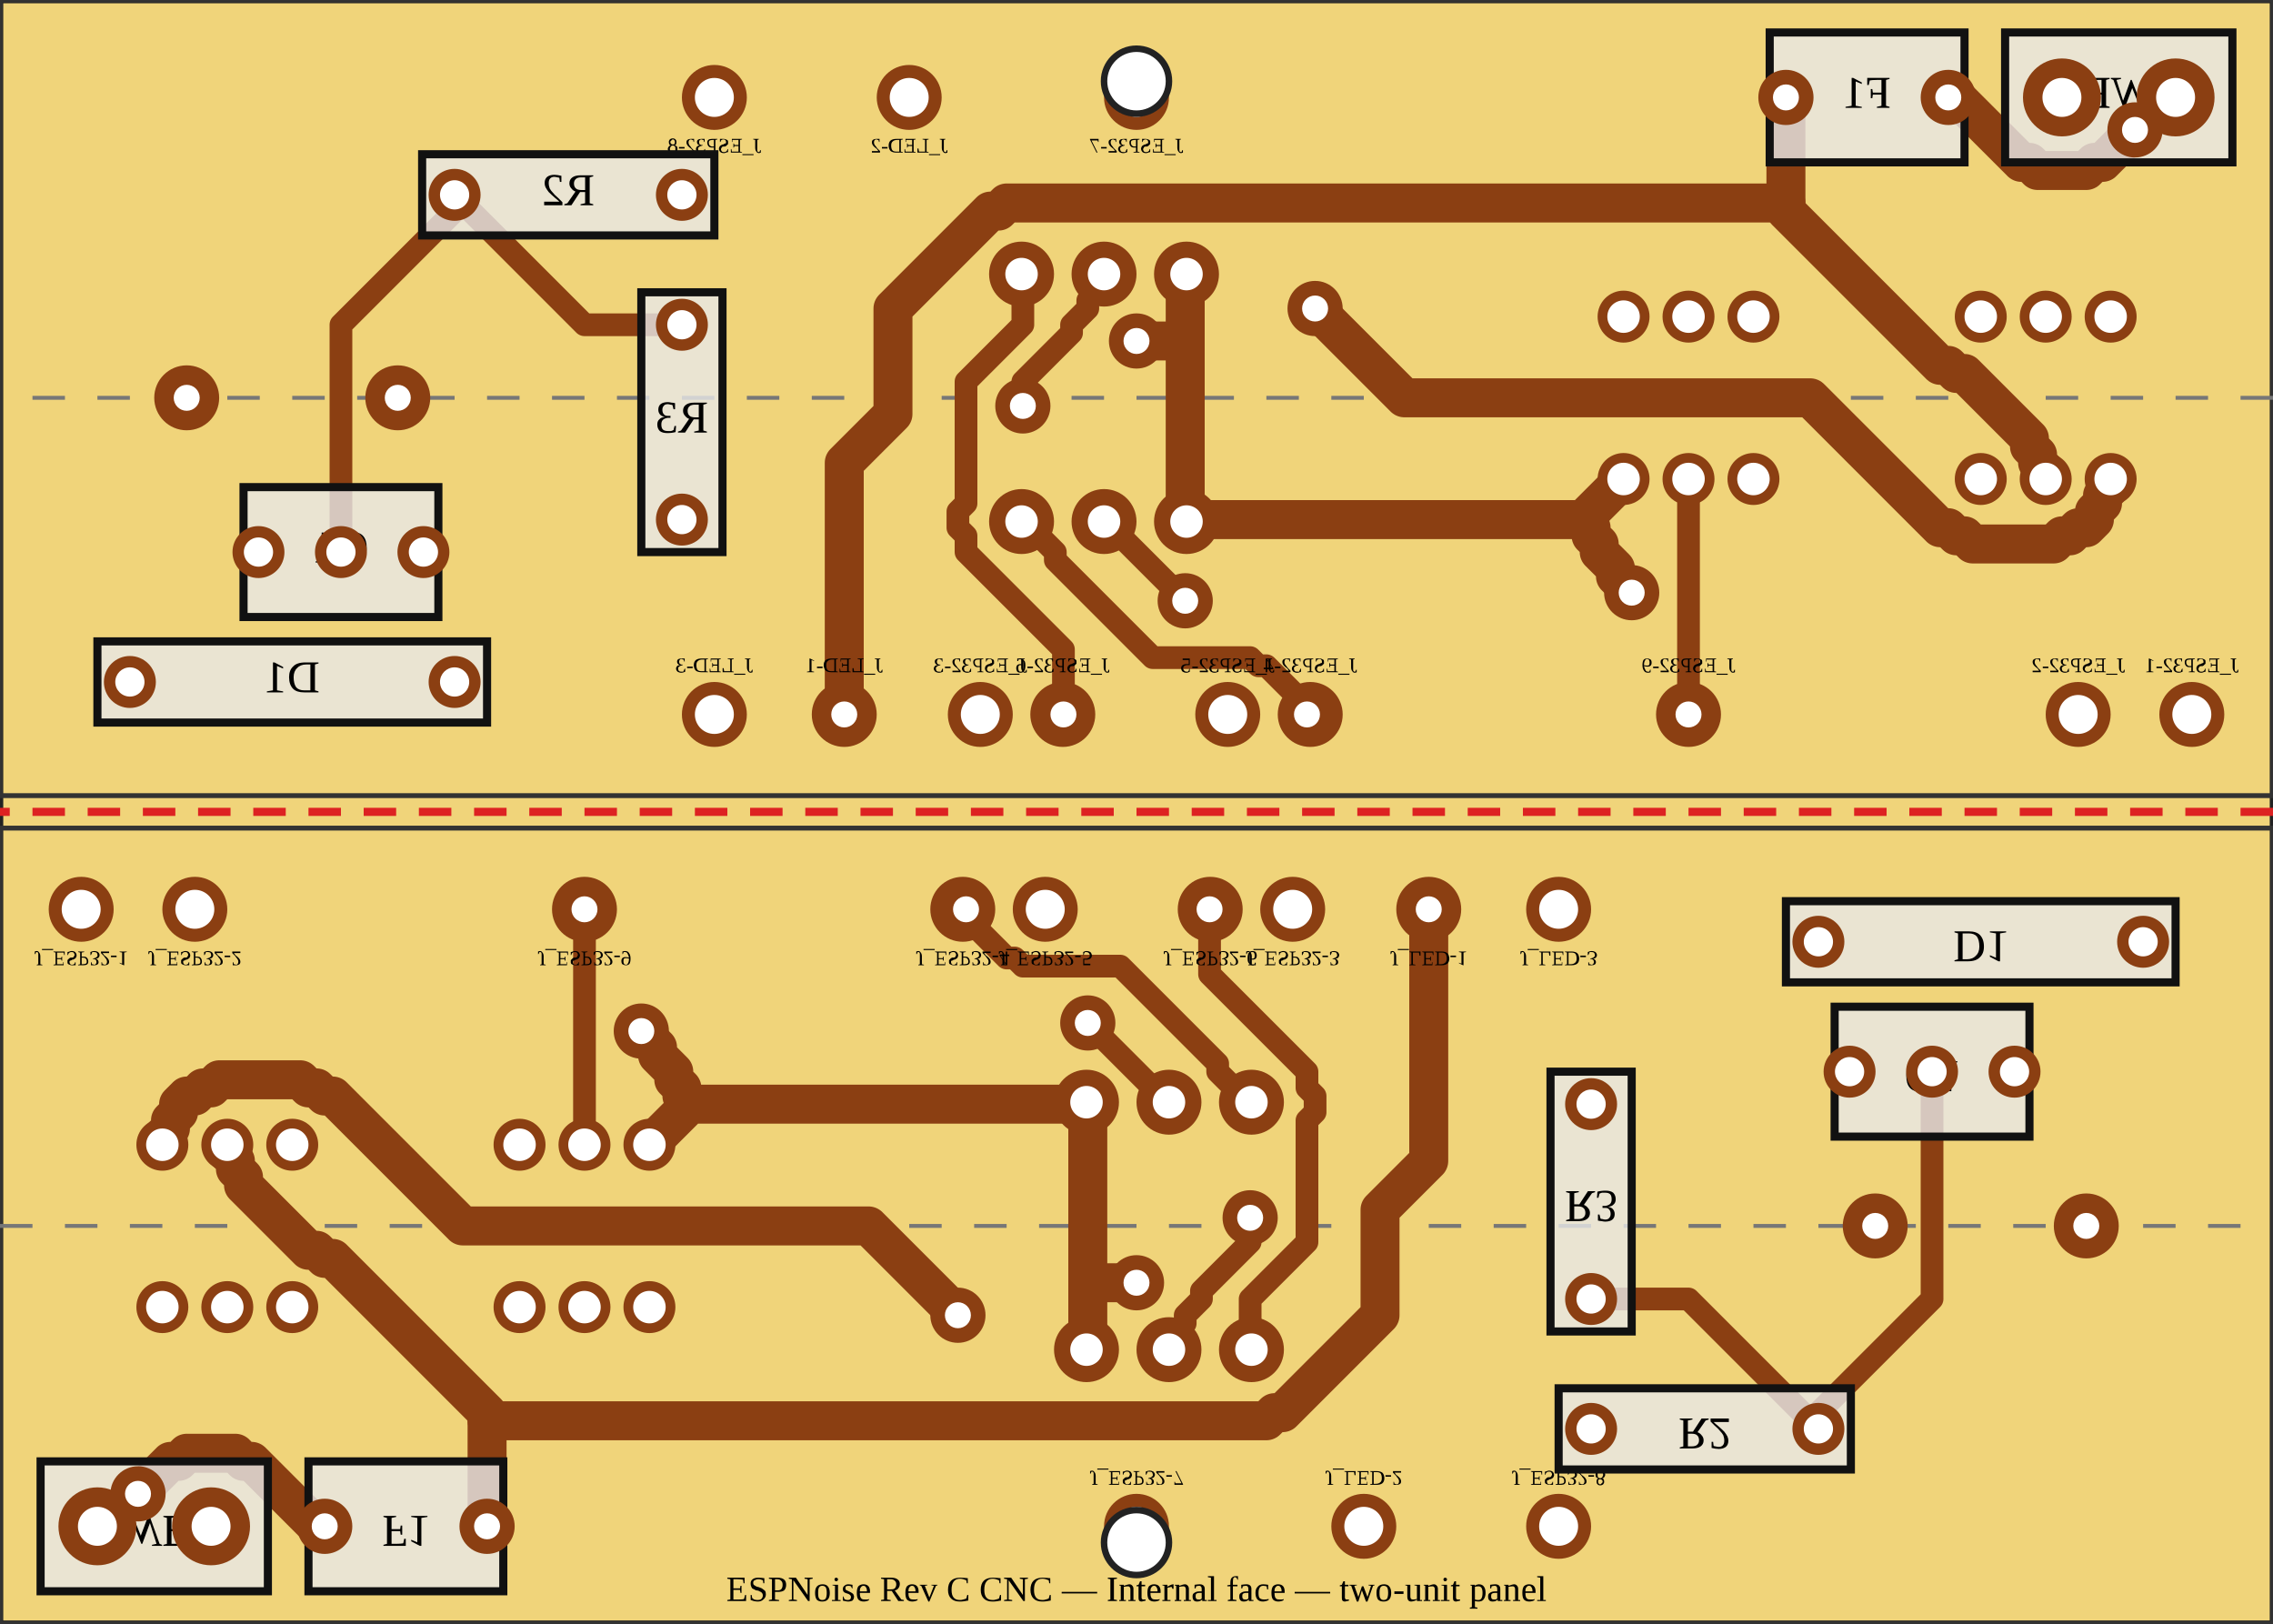
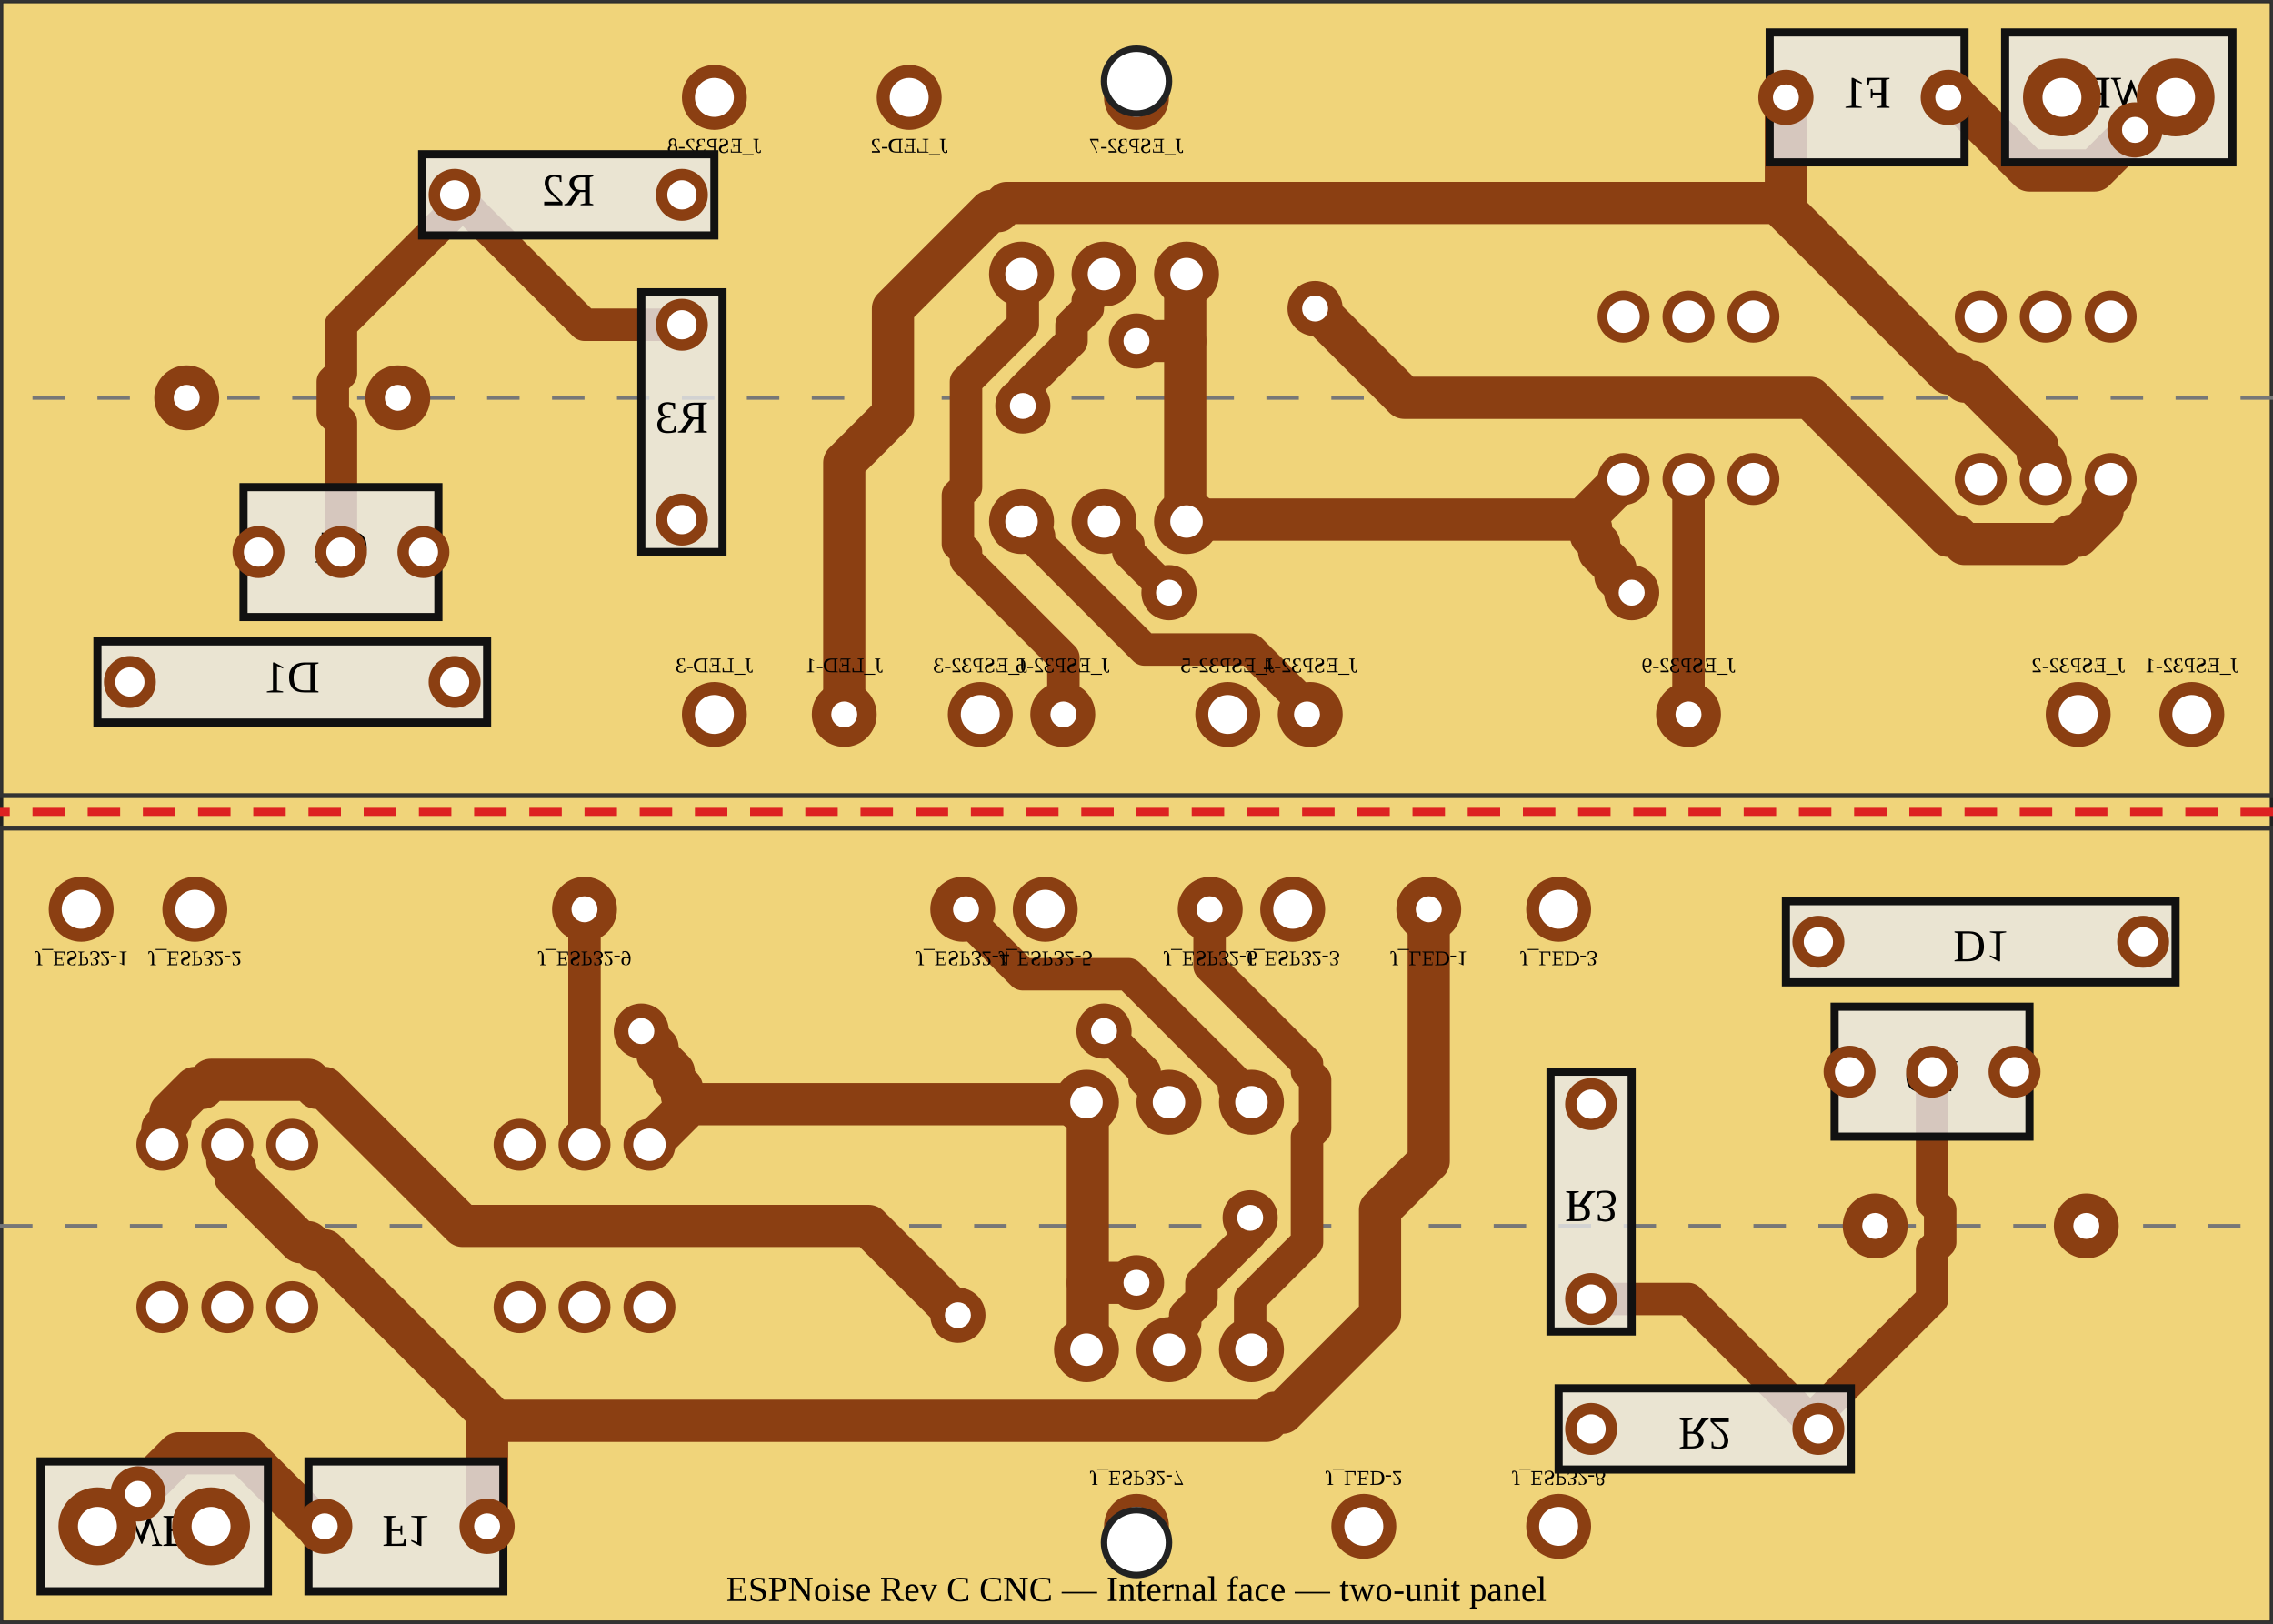
<svg xmlns="http://www.w3.org/2000/svg" width="70.0mm" height="50.0mm" viewBox="0 0 70.0 50.0">
  <rect width="70.0" height="50.0" fill="#f0d47a" stroke="#222" stroke-width="0.2" />
  <g transform="translate(70.0 0) scale(-1 1)">
    <g transform="">
      <rect width="70.0" height="24.5" fill="none" stroke="#333" stroke-width="0.15" />
      <line x1="0" y1="12.25" x2="70.0" y2="12.25" stroke="#777" stroke-width="0.12" stroke-dasharray="1,1" />
-       <polyline points="38.5,16.0 37.5,17.0 37.5,17.25 34.5,20.25 31.5,20.25 31.25,20.5 31.0,20.5 29.75,21.75 29.75,22.0" fill="none" stroke="#8b3f12" stroke-width="0.7" stroke-linecap="round" stroke-linejoin="round" />
-       <polyline points="36.0,16.0 33.5,18.5" fill="none" stroke="#8b3f12" stroke-width="0.7" stroke-linecap="round" stroke-linejoin="round" />
-       <polyline points="38.5,8.5 38.5,10.0 40.25,11.75 40.25,15.5 40.5,15.75 40.5,16.25 40.25,16.5 40.25,17.0 37.25,20.0 37.25,22.0" fill="none" stroke="#8b3f12" stroke-width="0.7" stroke-linecap="round" stroke-linejoin="round" />
-       <polyline points="36.0,8.5 36.25,8.75 36.25,9.0 36.5,9.25 36.5,9.5 37.0,10.0 37.0,10.25 38.5,11.75 38.5,12.5" fill="none" stroke="#8b3f12" stroke-width="0.7" stroke-linecap="round" stroke-linejoin="round" />
-       <polyline points="18.0,14.75 18.0,22.0" fill="none" stroke="#8b3f12" stroke-width="0.7" stroke-linecap="round" stroke-linejoin="round" />
-       <polyline points="20.0,14.75 21.25,16.0 33.5,16.0" fill="none" stroke="#8b3f12" stroke-width="1.2" stroke-linecap="round" stroke-linejoin="round" />
-       <polyline points="33.5,16.0 33.5,8.5" fill="none" stroke="#8b3f12" stroke-width="1.2" stroke-linecap="round" stroke-linejoin="round" />
-       <polyline points="33.5,10.5 35.0,10.5" fill="none" stroke="#8b3f12" stroke-width="1.2" stroke-linecap="round" stroke-linejoin="round" />
-       <polyline points="21.25,16.0 21.0,16.25 21.0,16.5 20.75,16.75 20.75,17.0 20.25,17.5 20.25,17.75 19.75,18.25" fill="none" stroke="#8b3f12" stroke-width="1.2" stroke-linecap="round" stroke-linejoin="round" />
-       <polyline points="4.25,4.0 5.25,5.0 5.5,5.0 5.75,5.25 7.25,5.25 7.5,5.0 7.75,5.0 9.75,3.0 10.0,3.0" fill="none" stroke="#8b3f12" stroke-width="1.2" stroke-linecap="round" stroke-linejoin="round" />
-       <polyline points="7.0,14.75 7.0,14.5 7.25,14.25 7.25,14.0 7.5,13.75 7.5,13.5 9.5,11.5 9.75,11.5 10.0,11.25 10.25,11.25 15.0,6.5 15.0,3.0" fill="none" stroke="#8b3f12" stroke-width="1.2" stroke-linecap="round" stroke-linejoin="round" />
-       <polyline points="15.0,6.25 39.0,6.25 39.25,6.5 39.5,6.5 42.5,9.5 42.5,12.75 44.0,14.25 44.0,22.0" fill="none" stroke="#8b3f12" stroke-width="1.2" stroke-linecap="round" stroke-linejoin="round" />
-       <polyline points="56.0,6.0 52.0,10.0 49.0,10.0" fill="none" stroke="#8b3f12" stroke-width="0.7" stroke-linecap="round" stroke-linejoin="round" />
-       <polyline points="55.75,6.25 59.5,10.0 59.5,17.0" fill="none" stroke="#8b3f12" stroke-width="0.7" stroke-linecap="round" stroke-linejoin="round" />
-       <polyline points="5.0,14.75 5.0,15.0 5.25,15.25 5.25,15.5 5.5,15.75 5.5,16.0 5.75,16.25 6.0,16.25 6.25,16.5 6.5,16.5 6.75,16.75 9.25,16.75 9.5,16.5 9.75,16.5 10.0,16.25 10.25,16.25 14.25,12.25 26.75,12.25 29.5,9.5" fill="none" stroke="#8b3f12" stroke-width="1.2" stroke-linecap="round" stroke-linejoin="round" />
+       <polyline points="38.5,16.0 38.0,16.5 38.0,16.75 34.75,20.0 31.5,20.0 29.75,21.75 29.75,22.0" fill="none" stroke="#8b3f12" stroke-width="1.0" stroke-linecap="round" stroke-linejoin="round" />
+       <polyline points="36.0,16.0 35.25,16.75 35.25,17.0 34.0,18.25" fill="none" stroke="#8b3f12" stroke-width="1.0" stroke-linecap="round" stroke-linejoin="round" />
+       <polyline points="38.5,8.5 38.5,10.0 40.25,11.75 40.25,15.0 40.5,15.25 40.5,16.75 40.25,17.0 40.25,17.25 37.25,20.25 37.25,22.0" fill="none" stroke="#8b3f12" stroke-width="1.0" stroke-linecap="round" stroke-linejoin="round" />
+       <polyline points="36.0,8.5 36.25,8.75 36.25,9.0 36.5,9.25 36.5,9.5 37.0,10.0 37.0,10.5 38.5,12.0 38.5,12.5" fill="none" stroke="#8b3f12" stroke-width="1.0" stroke-linecap="round" stroke-linejoin="round" />
+       <polyline points="18.0,14.75 18.0,22.0" fill="none" stroke="#8b3f12" stroke-width="1.0" stroke-linecap="round" stroke-linejoin="round" />
+       <polyline points="20.0,14.75 21.25,16.0 33.5,16.0" fill="none" stroke="#8b3f12" stroke-width="1.3" stroke-linecap="round" stroke-linejoin="round" />
+       <polyline points="33.5,16.0 33.5,8.5" fill="none" stroke="#8b3f12" stroke-width="1.3" stroke-linecap="round" stroke-linejoin="round" />
+       <polyline points="33.5,10.5 35.0,10.5" fill="none" stroke="#8b3f12" stroke-width="1.3" stroke-linecap="round" stroke-linejoin="round" />
+       <polyline points="21.25,16.0 21.0,16.25 21.0,16.5 20.75,16.75 20.75,17.0 20.25,17.5 20.25,17.75 19.75,18.25" fill="none" stroke="#8b3f12" stroke-width="1.3" stroke-linecap="round" stroke-linejoin="round" />
+       <polyline points="4.25,4.0 5.5,5.25 7.5,5.25 9.75,3.0 10.0,3.0" fill="none" stroke="#8b3f12" stroke-width="1.3" stroke-linecap="round" stroke-linejoin="round" />
+       <polyline points="7.0,14.75 7.0,14.25 7.25,14.0 7.25,13.75 9.25,11.75 9.5,11.75 9.75,11.5 10.0,11.5 15.0,6.5 15.0,3.0" fill="none" stroke="#8b3f12" stroke-width="1.3" stroke-linecap="round" stroke-linejoin="round" />
+       <polyline points="15.0,6.25 39.0,6.25 39.25,6.5 39.5,6.5 42.5,9.5 42.5,12.75 44.0,14.25 44.0,22.0" fill="none" stroke="#8b3f12" stroke-width="1.3" stroke-linecap="round" stroke-linejoin="round" />
+       <polyline points="56.0,6.0 52.0,10.0 49.0,10.0" fill="none" stroke="#8b3f12" stroke-width="1.0" stroke-linecap="round" stroke-linejoin="round" />
+       <polyline points="55.75,6.25 59.5,10.0 59.5,11.5 59.75,11.75 59.75,12.75 59.5,13.0 59.5,17.0" fill="none" stroke="#8b3f12" stroke-width="1.0" stroke-linecap="round" stroke-linejoin="round" />
+       <polyline points="5.0,14.75 5.0,15.25 5.25,15.5 5.25,15.75 6.0,16.5 6.25,16.5 6.5,16.75 9.5,16.75 9.75,16.5 10.0,16.5 14.25,12.25 26.75,12.25 29.5,9.5" fill="none" stroke="#8b3f12" stroke-width="1.3" stroke-linecap="round" stroke-linejoin="round" />
      <rect x="1.25" y="1.0" width="7.0" height="4.0" fill="#e8e8e8" fill-opacity="0.8" stroke="#111" stroke-width="0.25" />
      <text x="4.75" y="3.0" font-size="1.4" text-anchor="middle" dominant-baseline="middle">PWR1</text>
      <text x="2.5" y="20.7" font-size="0.65" text-anchor="middle">J_ESP32-1</text>
      <text x="6.0" y="20.7" font-size="0.65" text-anchor="middle">J_ESP32-2</text>
      <text x="39.81" y="20.7" font-size="0.65" text-anchor="middle">J_ESP32-3</text>
      <text x="29.65" y="20.7" font-size="0.65" text-anchor="middle">J_ESP32-4</text>
      <text x="32.19" y="20.7" font-size="0.65" text-anchor="middle">J_ESP32-5</text>
      <text x="37.27" y="20.7" font-size="0.65" text-anchor="middle">J_ESP32-6</text>
      <text x="35.0" y="4.7" font-size="0.65" text-anchor="middle">J_ESP32-7</text>
      <text x="48.0" y="4.7" font-size="0.65" text-anchor="middle">J_ESP32-8</text>
      <text x="18.0" y="20.7" font-size="0.65" text-anchor="middle">J_ESP32-9</text>
      <text x="44.0" y="20.7" font-size="0.65" text-anchor="middle">J_LED-1</text>
      <text x="42.0" y="4.7" font-size="0.65" text-anchor="middle">J_LED-2</text>
      <text x="48.0" y="20.7" font-size="0.65" text-anchor="middle">J_LED-3</text>
      <rect x="48.0" y="4.75" width="9.0" height="2.5" fill="#e8e8e8" fill-opacity="0.8" stroke="#111" stroke-width="0.25" />
      <text x="52.5" y="6.0" font-size="1.4" text-anchor="middle" dominant-baseline="middle">R2</text>
      <rect x="47.75" y="9.0" width="2.5" height="8.0" fill="#e8e8e8" fill-opacity="0.8" stroke="#111" stroke-width="0.25" />
      <text x="49.0" y="13.0" font-size="1.4" text-anchor="middle" dominant-baseline="middle">R3</text>
      <rect x="55.0" y="19.75" width="12.0" height="2.5" fill="#e8e8e8" fill-opacity="0.8" stroke="#111" stroke-width="0.25" />
      <text x="61.0" y="21.0" font-size="1.4" text-anchor="middle" dominant-baseline="middle">D1</text>
      <rect x="9.5" y="1.0" width="6.0" height="4.0" fill="#e8e8e8" fill-opacity="0.8" stroke="#111" stroke-width="0.25" />
      <text x="12.5" y="3.0" font-size="1.4" text-anchor="middle" dominant-baseline="middle">F1</text>
      <rect x="56.5" y="15.0" width="6.0" height="4.0" fill="#e8e8e8" fill-opacity="0.8" stroke="#111" stroke-width="0.25" />
      <text x="59.5" y="17.0" font-size="1.4" text-anchor="middle" dominant-baseline="middle">Q1</text>
      <circle cx="5.0" cy="9.75" r="0.8" fill="#8b3f12" />
      <circle cx="5.0" cy="9.75" r="0.5" fill="#fff" />
      <circle cx="7.0" cy="9.75" r="0.8" fill="#8b3f12" />
      <circle cx="7.0" cy="9.75" r="0.5" fill="#fff" />
      <circle cx="9.0" cy="9.75" r="0.8" fill="#8b3f12" />
      <circle cx="9.0" cy="9.75" r="0.5" fill="#fff" />
      <circle cx="5.0" cy="14.75" r="0.8" fill="#8b3f12" />
      <circle cx="5.0" cy="14.75" r="0.5" fill="#fff" />
      <circle cx="7.0" cy="14.75" r="0.8" fill="#8b3f12" />
      <circle cx="7.0" cy="14.75" r="0.5" fill="#fff" />
      <circle cx="9.0" cy="14.75" r="0.8" fill="#8b3f12" />
      <circle cx="9.0" cy="14.75" r="0.5" fill="#fff" />
      <circle cx="16.0" cy="9.75" r="0.8" fill="#8b3f12" />
      <circle cx="16.0" cy="9.75" r="0.5" fill="#fff" />
      <circle cx="18.0" cy="9.75" r="0.8" fill="#8b3f12" />
      <circle cx="18.0" cy="9.75" r="0.5" fill="#fff" />
      <circle cx="20.0" cy="9.75" r="0.8" fill="#8b3f12" />
      <circle cx="20.0" cy="9.75" r="0.5" fill="#fff" />
      <circle cx="16.0" cy="14.75" r="0.8" fill="#8b3f12" />
      <circle cx="16.0" cy="14.75" r="0.5" fill="#fff" />
      <circle cx="18.0" cy="14.75" r="0.8" fill="#8b3f12" />
      <circle cx="18.0" cy="14.75" r="0.5" fill="#fff" />
      <circle cx="20.0" cy="14.75" r="0.8" fill="#8b3f12" />
      <circle cx="20.0" cy="14.75" r="0.5" fill="#fff" />
      <circle cx="33.46" cy="8.44" r="1.0" fill="#8b3f12" />
      <circle cx="33.46" cy="8.44" r="0.5" fill="#fff" />
      <circle cx="36.0" cy="8.44" r="1.0" fill="#8b3f12" />
      <circle cx="36.0" cy="8.44" r="0.5" fill="#fff" />
      <circle cx="38.54" cy="8.44" r="1.0" fill="#8b3f12" />
      <circle cx="38.54" cy="8.44" r="0.5" fill="#fff" />
      <circle cx="33.46" cy="16.06" r="1.0" fill="#8b3f12" />
      <circle cx="33.46" cy="16.06" r="0.5" fill="#fff" />
      <circle cx="36.0" cy="16.06" r="1.0" fill="#8b3f12" />
      <circle cx="36.0" cy="16.06" r="0.5" fill="#fff" />
      <circle cx="38.54" cy="16.06" r="1.0" fill="#8b3f12" />
      <circle cx="38.54" cy="16.06" r="0.5" fill="#fff" />
      <circle cx="64.25" cy="12.25" r="1.0" fill="#8b3f12" />
      <circle cx="64.25" cy="12.25" r="0.4" fill="#fff" />
      <circle cx="57.75" cy="12.25" r="1.0" fill="#8b3f12" />
      <circle cx="57.75" cy="12.25" r="0.4" fill="#fff" />
      <circle cx="3.0" cy="3.0" r="1.2" fill="#8b3f12" />
      <circle cx="3.0" cy="3.0" r="0.6" fill="#fff" />
      <circle cx="6.5" cy="3.0" r="1.2" fill="#8b3f12" />
      <circle cx="6.5" cy="3.0" r="0.6" fill="#fff" />
      <circle cx="2.5" cy="22.0" r="1.0" fill="#8b3f12" />
      <circle cx="2.5" cy="22.0" r="0.6" fill="#fff" />
      <circle cx="6.0" cy="22.0" r="1.0" fill="#8b3f12" />
      <circle cx="6.0" cy="22.0" r="0.6" fill="#fff" />
      <circle cx="39.81" cy="22.0" r="1.0" fill="#8b3f12" />
      <circle cx="39.81" cy="22.0" r="0.6" fill="#fff" />
      <circle cx="29.65" cy="22.0" r="1.0" fill="#8b3f12" />
      <circle cx="29.65" cy="22.0" r="0.6" fill="#fff" />
      <circle cx="32.19" cy="22.0" r="1.0" fill="#8b3f12" />
      <circle cx="32.19" cy="22.0" r="0.6" fill="#fff" />
      <circle cx="37.27" cy="22.0" r="1.0" fill="#8b3f12" />
      <circle cx="37.27" cy="22.0" r="0.6" fill="#fff" />
      <circle cx="35.0" cy="3.0" r="1.0" fill="#8b3f12" />
      <circle cx="35.0" cy="3.0" r="0.6" fill="#fff" />
      <circle cx="48.0" cy="3.0" r="1.0" fill="#8b3f12" />
      <circle cx="48.0" cy="3.0" r="0.6" fill="#fff" />
      <circle cx="18.0" cy="22.0" r="1.0" fill="#8b3f12" />
      <circle cx="18.0" cy="22.0" r="0.6" fill="#fff" />
      <circle cx="44.0" cy="22.0" r="1.0" fill="#8b3f12" />
      <circle cx="44.0" cy="22.0" r="0.6" fill="#fff" />
      <circle cx="42.0" cy="3.0" r="1.0" fill="#8b3f12" />
      <circle cx="42.0" cy="3.0" r="0.6" fill="#fff" />
      <circle cx="48.0" cy="22.0" r="1.0" fill="#8b3f12" />
      <circle cx="48.0" cy="22.0" r="0.6" fill="#fff" />
      <circle cx="49.0" cy="6.0" r="0.8" fill="#8b3f12" />
      <circle cx="49.0" cy="6.0" r="0.45" fill="#fff" />
      <circle cx="56.0" cy="6.0" r="0.8" fill="#8b3f12" />
      <circle cx="56.0" cy="6.0" r="0.45" fill="#fff" />
      <circle cx="49.0" cy="10.0" r="0.8" fill="#8b3f12" />
      <circle cx="49.0" cy="10.0" r="0.45" fill="#fff" />
      <circle cx="49.0" cy="16.0" r="0.8" fill="#8b3f12" />
      <circle cx="49.0" cy="16.0" r="0.45" fill="#fff" />
      <circle cx="66.0" cy="21.0" r="0.8" fill="#8b3f12" />
      <circle cx="66.0" cy="21.0" r="0.45" fill="#fff" />
      <circle cx="56.0" cy="21.0" r="0.8" fill="#8b3f12" />
      <circle cx="56.0" cy="21.0" r="0.45" fill="#fff" />
      <circle cx="10.0" cy="3.0" r="0.8" fill="#8b3f12" />
      <circle cx="10.0" cy="3.0" r="0.5" fill="#fff" />
      <circle cx="15.0" cy="3.0" r="0.8" fill="#8b3f12" />
      <circle cx="15.0" cy="3.0" r="0.5" fill="#fff" />
      <circle cx="56.96" cy="17.0" r="0.8" fill="#8b3f12" />
      <circle cx="56.96" cy="17.0" r="0.45" fill="#fff" />
      <circle cx="59.5" cy="17.0" r="0.8" fill="#8b3f12" />
      <circle cx="59.5" cy="17.0" r="0.45" fill="#fff" />
      <circle cx="62.04" cy="17.0" r="0.8" fill="#8b3f12" />
      <circle cx="62.04" cy="17.0" r="0.45" fill="#fff" />
      <circle cx="29.75" cy="22.0" r="0.85" fill="#8b3f12" />
      <circle cx="29.75" cy="22.0" r="0.4" fill="#fff" />
-       <circle cx="33.5" cy="18.5" r="0.85" fill="#8b3f12" />
-       <circle cx="33.5" cy="18.5" r="0.4" fill="#fff" />
+       <circle cx="34.0" cy="18.25" r="0.85" fill="#8b3f12" />
+       <circle cx="34.0" cy="18.25" r="0.4" fill="#fff" />
      <circle cx="37.25" cy="22.0" r="0.85" fill="#8b3f12" />
      <circle cx="37.25" cy="22.0" r="0.4" fill="#fff" />
      <circle cx="38.5" cy="12.5" r="0.85" fill="#8b3f12" />
      <circle cx="38.5" cy="12.5" r="0.4" fill="#fff" />
      <circle cx="18.0" cy="22.0" r="0.85" fill="#8b3f12" />
      <circle cx="18.0" cy="22.0" r="0.4" fill="#fff" />
      <circle cx="35.0" cy="10.5" r="0.85" fill="#8b3f12" />
      <circle cx="35.0" cy="10.5" r="0.4" fill="#fff" />
      <circle cx="19.75" cy="18.25" r="0.85" fill="#8b3f12" />
      <circle cx="19.75" cy="18.25" r="0.4" fill="#fff" />
      <circle cx="4.25" cy="4.0" r="0.85" fill="#8b3f12" />
      <circle cx="4.25" cy="4.0" r="0.4" fill="#fff" />
      <circle cx="10.0" cy="3.0" r="0.85" fill="#8b3f12" />
      <circle cx="10.0" cy="3.0" r="0.4" fill="#fff" />
      <circle cx="15.0" cy="3.0" r="0.85" fill="#8b3f12" />
      <circle cx="15.0" cy="3.0" r="0.4" fill="#fff" />
      <circle cx="44.0" cy="22.0" r="0.85" fill="#8b3f12" />
      <circle cx="44.0" cy="22.0" r="0.4" fill="#fff" />
      <circle cx="57.75" cy="12.25" r="0.85" fill="#8b3f12" />
      <circle cx="57.75" cy="12.25" r="0.4" fill="#fff" />
      <circle cx="29.5" cy="9.5" r="0.85" fill="#8b3f12" />
      <circle cx="29.5" cy="9.5" r="0.4" fill="#fff" />
      <circle cx="64.25" cy="12.25" r="0.85" fill="#8b3f12" />
      <circle cx="64.25" cy="12.25" r="0.4" fill="#fff" />
      <circle cx="35.0" cy="2.5" r="1" fill="#fff" stroke="#222" stroke-width="0.2" />
    </g>
    <g transform="matrix(-1 0 0 -1 70.0 50.0)">
      <rect width="70.0" height="24.5" fill="none" stroke="#333" stroke-width="0.15" />
      <line x1="0" y1="12.25" x2="70.0" y2="12.25" stroke="#777" stroke-width="0.12" stroke-dasharray="1,1" />
-       <polyline points="38.5,16.0 37.5,17.0 37.5,17.25 34.5,20.25 31.5,20.25 31.25,20.5 31.0,20.5 29.75,21.75 29.75,22.0" fill="none" stroke="#8b3f12" stroke-width="0.7" stroke-linecap="round" stroke-linejoin="round" />
-       <polyline points="36.0,16.0 33.5,18.5" fill="none" stroke="#8b3f12" stroke-width="0.7" stroke-linecap="round" stroke-linejoin="round" />
-       <polyline points="38.5,8.5 38.5,10.0 40.25,11.75 40.25,15.5 40.5,15.75 40.5,16.25 40.25,16.5 40.25,17.0 37.25,20.0 37.25,22.0" fill="none" stroke="#8b3f12" stroke-width="0.7" stroke-linecap="round" stroke-linejoin="round" />
-       <polyline points="36.0,8.5 36.25,8.75 36.25,9.0 36.5,9.25 36.5,9.5 37.0,10.0 37.0,10.25 38.5,11.75 38.5,12.5" fill="none" stroke="#8b3f12" stroke-width="0.7" stroke-linecap="round" stroke-linejoin="round" />
-       <polyline points="18.0,14.75 18.0,22.0" fill="none" stroke="#8b3f12" stroke-width="0.7" stroke-linecap="round" stroke-linejoin="round" />
-       <polyline points="20.0,14.75 21.25,16.0 33.5,16.0" fill="none" stroke="#8b3f12" stroke-width="1.2" stroke-linecap="round" stroke-linejoin="round" />
-       <polyline points="33.5,16.0 33.5,8.5" fill="none" stroke="#8b3f12" stroke-width="1.2" stroke-linecap="round" stroke-linejoin="round" />
-       <polyline points="33.5,10.5 35.0,10.5" fill="none" stroke="#8b3f12" stroke-width="1.2" stroke-linecap="round" stroke-linejoin="round" />
-       <polyline points="21.25,16.0 21.0,16.25 21.0,16.5 20.75,16.75 20.75,17.0 20.25,17.5 20.25,17.75 19.75,18.25" fill="none" stroke="#8b3f12" stroke-width="1.2" stroke-linecap="round" stroke-linejoin="round" />
-       <polyline points="4.25,4.0 5.25,5.0 5.5,5.0 5.75,5.25 7.25,5.25 7.5,5.0 7.75,5.0 9.75,3.0 10.0,3.0" fill="none" stroke="#8b3f12" stroke-width="1.2" stroke-linecap="round" stroke-linejoin="round" />
-       <polyline points="7.0,14.75 7.0,14.5 7.25,14.25 7.25,14.0 7.5,13.75 7.5,13.5 9.5,11.5 9.75,11.5 10.0,11.25 10.25,11.25 15.0,6.5 15.0,3.0" fill="none" stroke="#8b3f12" stroke-width="1.2" stroke-linecap="round" stroke-linejoin="round" />
-       <polyline points="15.0,6.25 39.0,6.25 39.25,6.5 39.5,6.5 42.5,9.5 42.5,12.75 44.0,14.25 44.0,22.0" fill="none" stroke="#8b3f12" stroke-width="1.2" stroke-linecap="round" stroke-linejoin="round" />
-       <polyline points="56.0,6.0 52.0,10.0 49.0,10.0" fill="none" stroke="#8b3f12" stroke-width="0.7" stroke-linecap="round" stroke-linejoin="round" />
-       <polyline points="55.75,6.25 59.5,10.0 59.5,17.0" fill="none" stroke="#8b3f12" stroke-width="0.7" stroke-linecap="round" stroke-linejoin="round" />
-       <polyline points="5.0,14.75 5.0,15.0 5.25,15.25 5.25,15.5 5.5,15.75 5.5,16.0 5.75,16.25 6.0,16.25 6.25,16.5 6.5,16.5 6.75,16.75 9.25,16.75 9.5,16.5 9.75,16.5 10.0,16.25 10.25,16.25 14.25,12.25 26.75,12.25 29.5,9.5" fill="none" stroke="#8b3f12" stroke-width="1.2" stroke-linecap="round" stroke-linejoin="round" />
+       <polyline points="38.5,16.0 38.0,16.5 38.0,16.75 34.75,20.0 31.5,20.0 29.75,21.75 29.75,22.0" fill="none" stroke="#8b3f12" stroke-width="1.0" stroke-linecap="round" stroke-linejoin="round" />
+       <polyline points="36.0,16.0 35.25,16.75 35.25,17.0 34.0,18.25" fill="none" stroke="#8b3f12" stroke-width="1.0" stroke-linecap="round" stroke-linejoin="round" />
+       <polyline points="38.5,8.5 38.5,10.0 40.25,11.75 40.25,15.0 40.5,15.25 40.5,16.75 40.25,17.0 40.25,17.25 37.25,20.25 37.25,22.0" fill="none" stroke="#8b3f12" stroke-width="1.0" stroke-linecap="round" stroke-linejoin="round" />
+       <polyline points="36.0,8.5 36.25,8.75 36.25,9.0 36.5,9.25 36.5,9.5 37.0,10.0 37.0,10.5 38.5,12.0 38.5,12.5" fill="none" stroke="#8b3f12" stroke-width="1.0" stroke-linecap="round" stroke-linejoin="round" />
+       <polyline points="18.0,14.75 18.0,22.0" fill="none" stroke="#8b3f12" stroke-width="1.0" stroke-linecap="round" stroke-linejoin="round" />
+       <polyline points="20.0,14.75 21.25,16.0 33.5,16.0" fill="none" stroke="#8b3f12" stroke-width="1.3" stroke-linecap="round" stroke-linejoin="round" />
+       <polyline points="33.5,16.0 33.5,8.5" fill="none" stroke="#8b3f12" stroke-width="1.3" stroke-linecap="round" stroke-linejoin="round" />
+       <polyline points="33.5,10.5 35.0,10.5" fill="none" stroke="#8b3f12" stroke-width="1.3" stroke-linecap="round" stroke-linejoin="round" />
+       <polyline points="21.25,16.0 21.0,16.25 21.0,16.5 20.75,16.75 20.75,17.0 20.25,17.5 20.25,17.75 19.75,18.25" fill="none" stroke="#8b3f12" stroke-width="1.3" stroke-linecap="round" stroke-linejoin="round" />
+       <polyline points="4.25,4.0 5.5,5.25 7.5,5.25 9.75,3.0 10.0,3.0" fill="none" stroke="#8b3f12" stroke-width="1.3" stroke-linecap="round" stroke-linejoin="round" />
+       <polyline points="7.0,14.75 7.0,14.25 7.25,14.0 7.25,13.75 9.25,11.75 9.5,11.75 9.75,11.5 10.0,11.5 15.0,6.5 15.0,3.0" fill="none" stroke="#8b3f12" stroke-width="1.3" stroke-linecap="round" stroke-linejoin="round" />
+       <polyline points="15.0,6.25 39.0,6.25 39.25,6.5 39.5,6.5 42.5,9.5 42.5,12.75 44.0,14.25 44.0,22.0" fill="none" stroke="#8b3f12" stroke-width="1.3" stroke-linecap="round" stroke-linejoin="round" />
+       <polyline points="56.0,6.0 52.0,10.0 49.0,10.0" fill="none" stroke="#8b3f12" stroke-width="1.0" stroke-linecap="round" stroke-linejoin="round" />
+       <polyline points="55.75,6.25 59.5,10.0 59.5,11.5 59.75,11.75 59.75,12.75 59.5,13.0 59.5,17.0" fill="none" stroke="#8b3f12" stroke-width="1.0" stroke-linecap="round" stroke-linejoin="round" />
+       <polyline points="5.0,14.75 5.0,15.25 5.25,15.5 5.25,15.75 6.0,16.5 6.25,16.5 6.5,16.75 9.5,16.75 9.75,16.5 10.0,16.5 14.25,12.25 26.75,12.25 29.5,9.5" fill="none" stroke="#8b3f12" stroke-width="1.3" stroke-linecap="round" stroke-linejoin="round" />
      <rect x="1.25" y="1.0" width="7.0" height="4.0" fill="#e8e8e8" fill-opacity="0.8" stroke="#111" stroke-width="0.25" />
      <text x="4.75" y="3.0" font-size="1.4" text-anchor="middle" dominant-baseline="middle">PWR1</text>
      <text x="2.5" y="20.7" font-size="0.65" text-anchor="middle">J_ESP32-1</text>
      <text x="6.0" y="20.7" font-size="0.65" text-anchor="middle">J_ESP32-2</text>
      <text x="39.81" y="20.7" font-size="0.65" text-anchor="middle">J_ESP32-3</text>
      <text x="29.65" y="20.7" font-size="0.65" text-anchor="middle">J_ESP32-4</text>
      <text x="32.19" y="20.7" font-size="0.65" text-anchor="middle">J_ESP32-5</text>
      <text x="37.27" y="20.7" font-size="0.65" text-anchor="middle">J_ESP32-6</text>
      <text x="35.0" y="4.7" font-size="0.65" text-anchor="middle">J_ESP32-7</text>
      <text x="48.0" y="4.7" font-size="0.65" text-anchor="middle">J_ESP32-8</text>
      <text x="18.0" y="20.7" font-size="0.65" text-anchor="middle">J_ESP32-9</text>
      <text x="44.0" y="20.7" font-size="0.65" text-anchor="middle">J_LED-1</text>
      <text x="42.0" y="4.7" font-size="0.65" text-anchor="middle">J_LED-2</text>
      <text x="48.0" y="20.7" font-size="0.65" text-anchor="middle">J_LED-3</text>
      <rect x="48.0" y="4.75" width="9.0" height="2.5" fill="#e8e8e8" fill-opacity="0.8" stroke="#111" stroke-width="0.25" />
      <text x="52.5" y="6.0" font-size="1.4" text-anchor="middle" dominant-baseline="middle">R2</text>
      <rect x="47.75" y="9.0" width="2.5" height="8.0" fill="#e8e8e8" fill-opacity="0.8" stroke="#111" stroke-width="0.25" />
      <text x="49.0" y="13.0" font-size="1.4" text-anchor="middle" dominant-baseline="middle">R3</text>
      <rect x="55.0" y="19.75" width="12.0" height="2.5" fill="#e8e8e8" fill-opacity="0.8" stroke="#111" stroke-width="0.25" />
      <text x="61.0" y="21.0" font-size="1.4" text-anchor="middle" dominant-baseline="middle">D1</text>
      <rect x="9.5" y="1.0" width="6.0" height="4.0" fill="#e8e8e8" fill-opacity="0.8" stroke="#111" stroke-width="0.25" />
      <text x="12.5" y="3.0" font-size="1.4" text-anchor="middle" dominant-baseline="middle">F1</text>
      <rect x="56.5" y="15.0" width="6.0" height="4.0" fill="#e8e8e8" fill-opacity="0.8" stroke="#111" stroke-width="0.25" />
      <text x="59.5" y="17.0" font-size="1.4" text-anchor="middle" dominant-baseline="middle">Q1</text>
      <circle cx="5.0" cy="9.75" r="0.8" fill="#8b3f12" />
      <circle cx="5.0" cy="9.75" r="0.5" fill="#fff" />
      <circle cx="7.0" cy="9.75" r="0.8" fill="#8b3f12" />
      <circle cx="7.0" cy="9.75" r="0.5" fill="#fff" />
      <circle cx="9.0" cy="9.75" r="0.8" fill="#8b3f12" />
      <circle cx="9.0" cy="9.75" r="0.5" fill="#fff" />
      <circle cx="5.0" cy="14.75" r="0.8" fill="#8b3f12" />
      <circle cx="5.0" cy="14.75" r="0.5" fill="#fff" />
      <circle cx="7.0" cy="14.75" r="0.8" fill="#8b3f12" />
      <circle cx="7.0" cy="14.75" r="0.5" fill="#fff" />
      <circle cx="9.0" cy="14.75" r="0.8" fill="#8b3f12" />
      <circle cx="9.0" cy="14.75" r="0.5" fill="#fff" />
      <circle cx="16.0" cy="9.75" r="0.8" fill="#8b3f12" />
      <circle cx="16.0" cy="9.75" r="0.5" fill="#fff" />
      <circle cx="18.0" cy="9.75" r="0.8" fill="#8b3f12" />
      <circle cx="18.0" cy="9.75" r="0.5" fill="#fff" />
      <circle cx="20.0" cy="9.75" r="0.8" fill="#8b3f12" />
      <circle cx="20.0" cy="9.75" r="0.5" fill="#fff" />
      <circle cx="16.0" cy="14.75" r="0.8" fill="#8b3f12" />
      <circle cx="16.0" cy="14.75" r="0.5" fill="#fff" />
      <circle cx="18.0" cy="14.75" r="0.8" fill="#8b3f12" />
      <circle cx="18.0" cy="14.75" r="0.5" fill="#fff" />
      <circle cx="20.0" cy="14.75" r="0.8" fill="#8b3f12" />
      <circle cx="20.0" cy="14.75" r="0.5" fill="#fff" />
      <circle cx="33.46" cy="8.44" r="1.0" fill="#8b3f12" />
      <circle cx="33.46" cy="8.44" r="0.5" fill="#fff" />
      <circle cx="36.0" cy="8.44" r="1.0" fill="#8b3f12" />
      <circle cx="36.0" cy="8.44" r="0.5" fill="#fff" />
      <circle cx="38.54" cy="8.44" r="1.0" fill="#8b3f12" />
      <circle cx="38.54" cy="8.44" r="0.5" fill="#fff" />
      <circle cx="33.46" cy="16.06" r="1.0" fill="#8b3f12" />
      <circle cx="33.46" cy="16.06" r="0.5" fill="#fff" />
      <circle cx="36.0" cy="16.06" r="1.0" fill="#8b3f12" />
      <circle cx="36.0" cy="16.06" r="0.5" fill="#fff" />
      <circle cx="38.54" cy="16.06" r="1.0" fill="#8b3f12" />
      <circle cx="38.54" cy="16.06" r="0.5" fill="#fff" />
      <circle cx="64.25" cy="12.25" r="1.0" fill="#8b3f12" />
      <circle cx="64.25" cy="12.25" r="0.4" fill="#fff" />
      <circle cx="57.75" cy="12.25" r="1.0" fill="#8b3f12" />
      <circle cx="57.75" cy="12.25" r="0.4" fill="#fff" />
      <circle cx="3.0" cy="3.0" r="1.2" fill="#8b3f12" />
      <circle cx="3.0" cy="3.0" r="0.6" fill="#fff" />
      <circle cx="6.5" cy="3.0" r="1.2" fill="#8b3f12" />
      <circle cx="6.5" cy="3.0" r="0.6" fill="#fff" />
      <circle cx="2.5" cy="22.0" r="1.0" fill="#8b3f12" />
      <circle cx="2.5" cy="22.0" r="0.6" fill="#fff" />
      <circle cx="6.0" cy="22.0" r="1.0" fill="#8b3f12" />
      <circle cx="6.0" cy="22.0" r="0.6" fill="#fff" />
      <circle cx="39.81" cy="22.0" r="1.0" fill="#8b3f12" />
      <circle cx="39.81" cy="22.0" r="0.6" fill="#fff" />
      <circle cx="29.65" cy="22.0" r="1.0" fill="#8b3f12" />
      <circle cx="29.65" cy="22.0" r="0.6" fill="#fff" />
      <circle cx="32.19" cy="22.0" r="1.0" fill="#8b3f12" />
      <circle cx="32.19" cy="22.0" r="0.6" fill="#fff" />
      <circle cx="37.27" cy="22.0" r="1.0" fill="#8b3f12" />
      <circle cx="37.27" cy="22.0" r="0.6" fill="#fff" />
      <circle cx="35.0" cy="3.0" r="1.0" fill="#8b3f12" />
      <circle cx="35.0" cy="3.0" r="0.6" fill="#fff" />
      <circle cx="48.0" cy="3.0" r="1.0" fill="#8b3f12" />
      <circle cx="48.0" cy="3.0" r="0.6" fill="#fff" />
      <circle cx="18.0" cy="22.0" r="1.0" fill="#8b3f12" />
      <circle cx="18.0" cy="22.0" r="0.6" fill="#fff" />
      <circle cx="44.0" cy="22.0" r="1.0" fill="#8b3f12" />
      <circle cx="44.0" cy="22.0" r="0.6" fill="#fff" />
      <circle cx="42.0" cy="3.0" r="1.0" fill="#8b3f12" />
      <circle cx="42.0" cy="3.0" r="0.6" fill="#fff" />
      <circle cx="48.0" cy="22.0" r="1.0" fill="#8b3f12" />
      <circle cx="48.0" cy="22.0" r="0.6" fill="#fff" />
      <circle cx="49.0" cy="6.0" r="0.8" fill="#8b3f12" />
      <circle cx="49.0" cy="6.0" r="0.45" fill="#fff" />
      <circle cx="56.0" cy="6.0" r="0.8" fill="#8b3f12" />
      <circle cx="56.0" cy="6.0" r="0.45" fill="#fff" />
      <circle cx="49.0" cy="10.0" r="0.8" fill="#8b3f12" />
      <circle cx="49.0" cy="10.0" r="0.45" fill="#fff" />
      <circle cx="49.0" cy="16.0" r="0.8" fill="#8b3f12" />
      <circle cx="49.0" cy="16.0" r="0.45" fill="#fff" />
      <circle cx="66.0" cy="21.0" r="0.8" fill="#8b3f12" />
      <circle cx="66.0" cy="21.0" r="0.45" fill="#fff" />
      <circle cx="56.0" cy="21.0" r="0.8" fill="#8b3f12" />
      <circle cx="56.0" cy="21.0" r="0.45" fill="#fff" />
      <circle cx="10.0" cy="3.0" r="0.8" fill="#8b3f12" />
      <circle cx="10.0" cy="3.0" r="0.5" fill="#fff" />
      <circle cx="15.0" cy="3.0" r="0.8" fill="#8b3f12" />
      <circle cx="15.0" cy="3.0" r="0.5" fill="#fff" />
      <circle cx="56.96" cy="17.0" r="0.8" fill="#8b3f12" />
      <circle cx="56.96" cy="17.0" r="0.45" fill="#fff" />
      <circle cx="59.5" cy="17.0" r="0.8" fill="#8b3f12" />
      <circle cx="59.5" cy="17.0" r="0.45" fill="#fff" />
      <circle cx="62.04" cy="17.0" r="0.8" fill="#8b3f12" />
      <circle cx="62.04" cy="17.0" r="0.45" fill="#fff" />
      <circle cx="29.75" cy="22.0" r="0.85" fill="#8b3f12" />
      <circle cx="29.75" cy="22.0" r="0.4" fill="#fff" />
-       <circle cx="33.5" cy="18.5" r="0.85" fill="#8b3f12" />
-       <circle cx="33.5" cy="18.5" r="0.4" fill="#fff" />
+       <circle cx="34.0" cy="18.25" r="0.85" fill="#8b3f12" />
+       <circle cx="34.0" cy="18.25" r="0.4" fill="#fff" />
      <circle cx="37.25" cy="22.0" r="0.85" fill="#8b3f12" />
      <circle cx="37.25" cy="22.0" r="0.4" fill="#fff" />
      <circle cx="38.5" cy="12.5" r="0.85" fill="#8b3f12" />
      <circle cx="38.5" cy="12.5" r="0.4" fill="#fff" />
      <circle cx="18.0" cy="22.0" r="0.85" fill="#8b3f12" />
      <circle cx="18.0" cy="22.0" r="0.4" fill="#fff" />
      <circle cx="35.0" cy="10.5" r="0.85" fill="#8b3f12" />
      <circle cx="35.0" cy="10.5" r="0.4" fill="#fff" />
      <circle cx="19.75" cy="18.25" r="0.85" fill="#8b3f12" />
      <circle cx="19.75" cy="18.25" r="0.4" fill="#fff" />
      <circle cx="4.25" cy="4.0" r="0.85" fill="#8b3f12" />
      <circle cx="4.25" cy="4.0" r="0.4" fill="#fff" />
      <circle cx="10.0" cy="3.0" r="0.85" fill="#8b3f12" />
      <circle cx="10.0" cy="3.0" r="0.4" fill="#fff" />
      <circle cx="15.0" cy="3.0" r="0.85" fill="#8b3f12" />
      <circle cx="15.0" cy="3.0" r="0.4" fill="#fff" />
      <circle cx="44.0" cy="22.0" r="0.85" fill="#8b3f12" />
      <circle cx="44.0" cy="22.0" r="0.4" fill="#fff" />
      <circle cx="57.75" cy="12.25" r="0.85" fill="#8b3f12" />
      <circle cx="57.75" cy="12.25" r="0.4" fill="#fff" />
      <circle cx="29.5" cy="9.5" r="0.85" fill="#8b3f12" />
      <circle cx="29.5" cy="9.5" r="0.4" fill="#fff" />
      <circle cx="64.25" cy="12.25" r="0.85" fill="#8b3f12" />
      <circle cx="64.25" cy="12.25" r="0.4" fill="#fff" />
      <circle cx="35.0" cy="2.5" r="1" fill="#fff" stroke="#222" stroke-width="0.2" />
    </g>
    <line x1="0" y1="25.0" x2="70.0" y2="25.0" stroke="#d22" stroke-width="0.25" stroke-dasharray="1,0.7" />
  </g>
  <text x="35.0" y="49.3" font-size="1.1" text-anchor="middle">ESPNoise Rev C CNC — Internal face — two-unit panel</text>
</svg>
